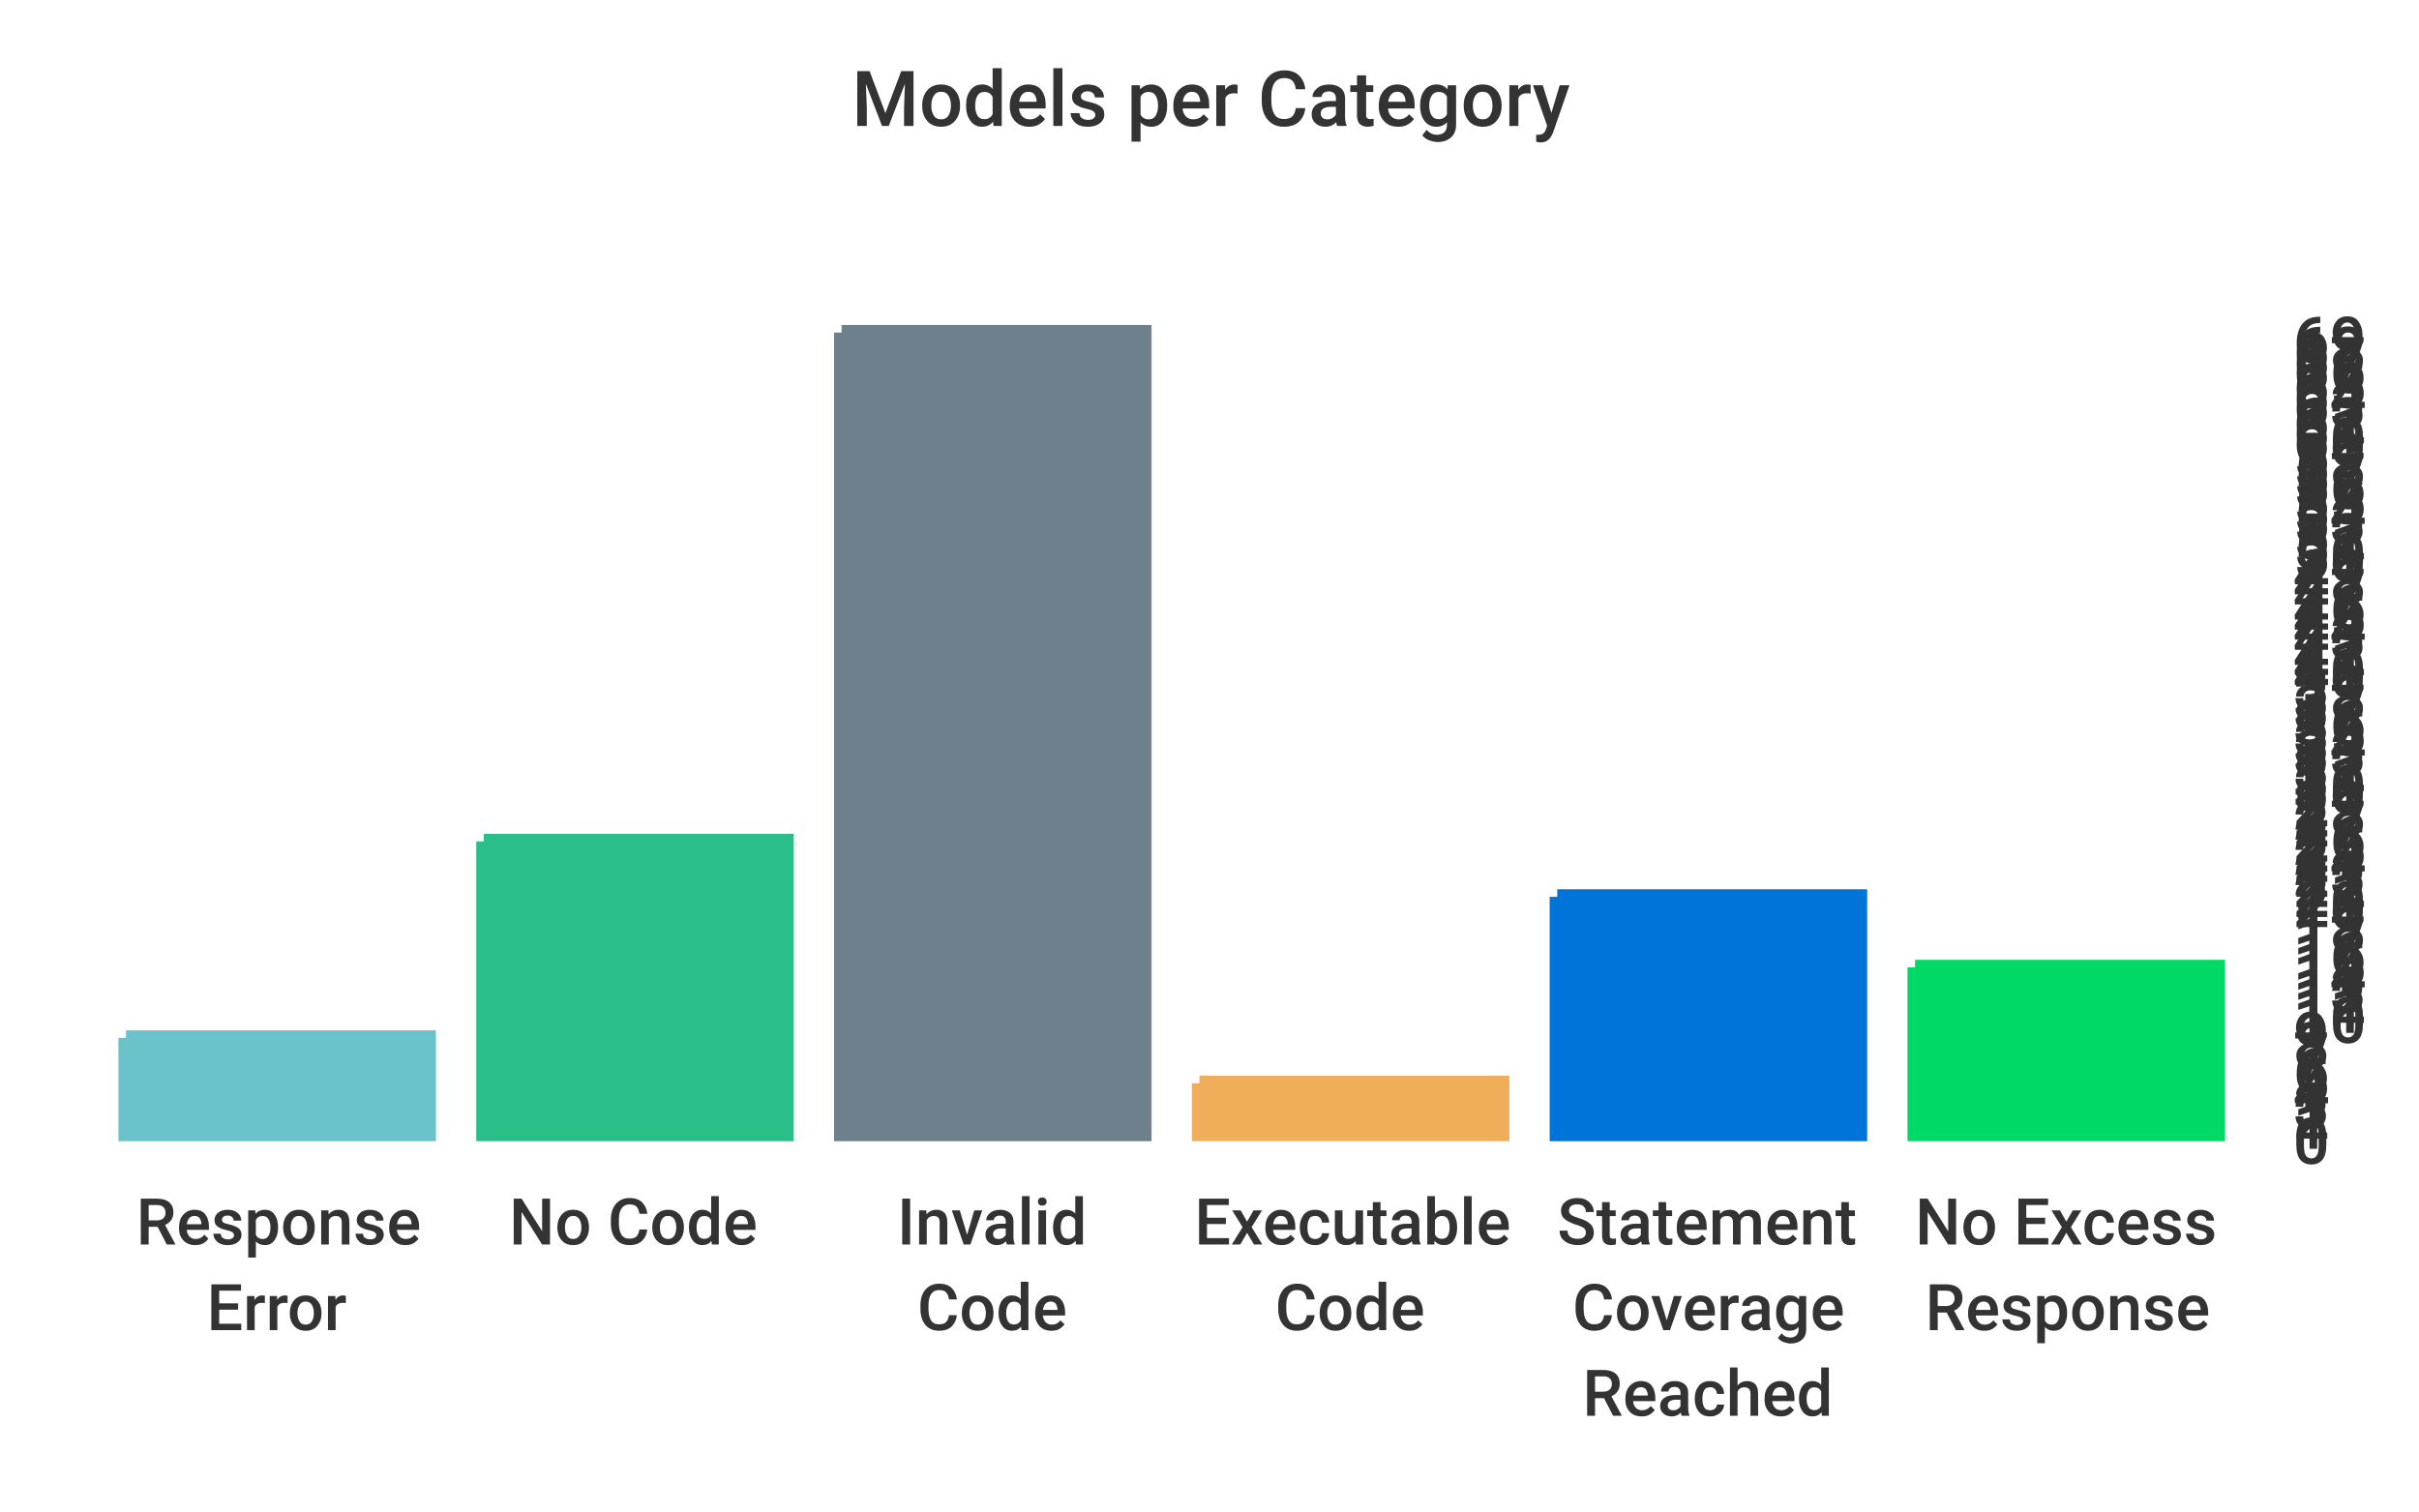
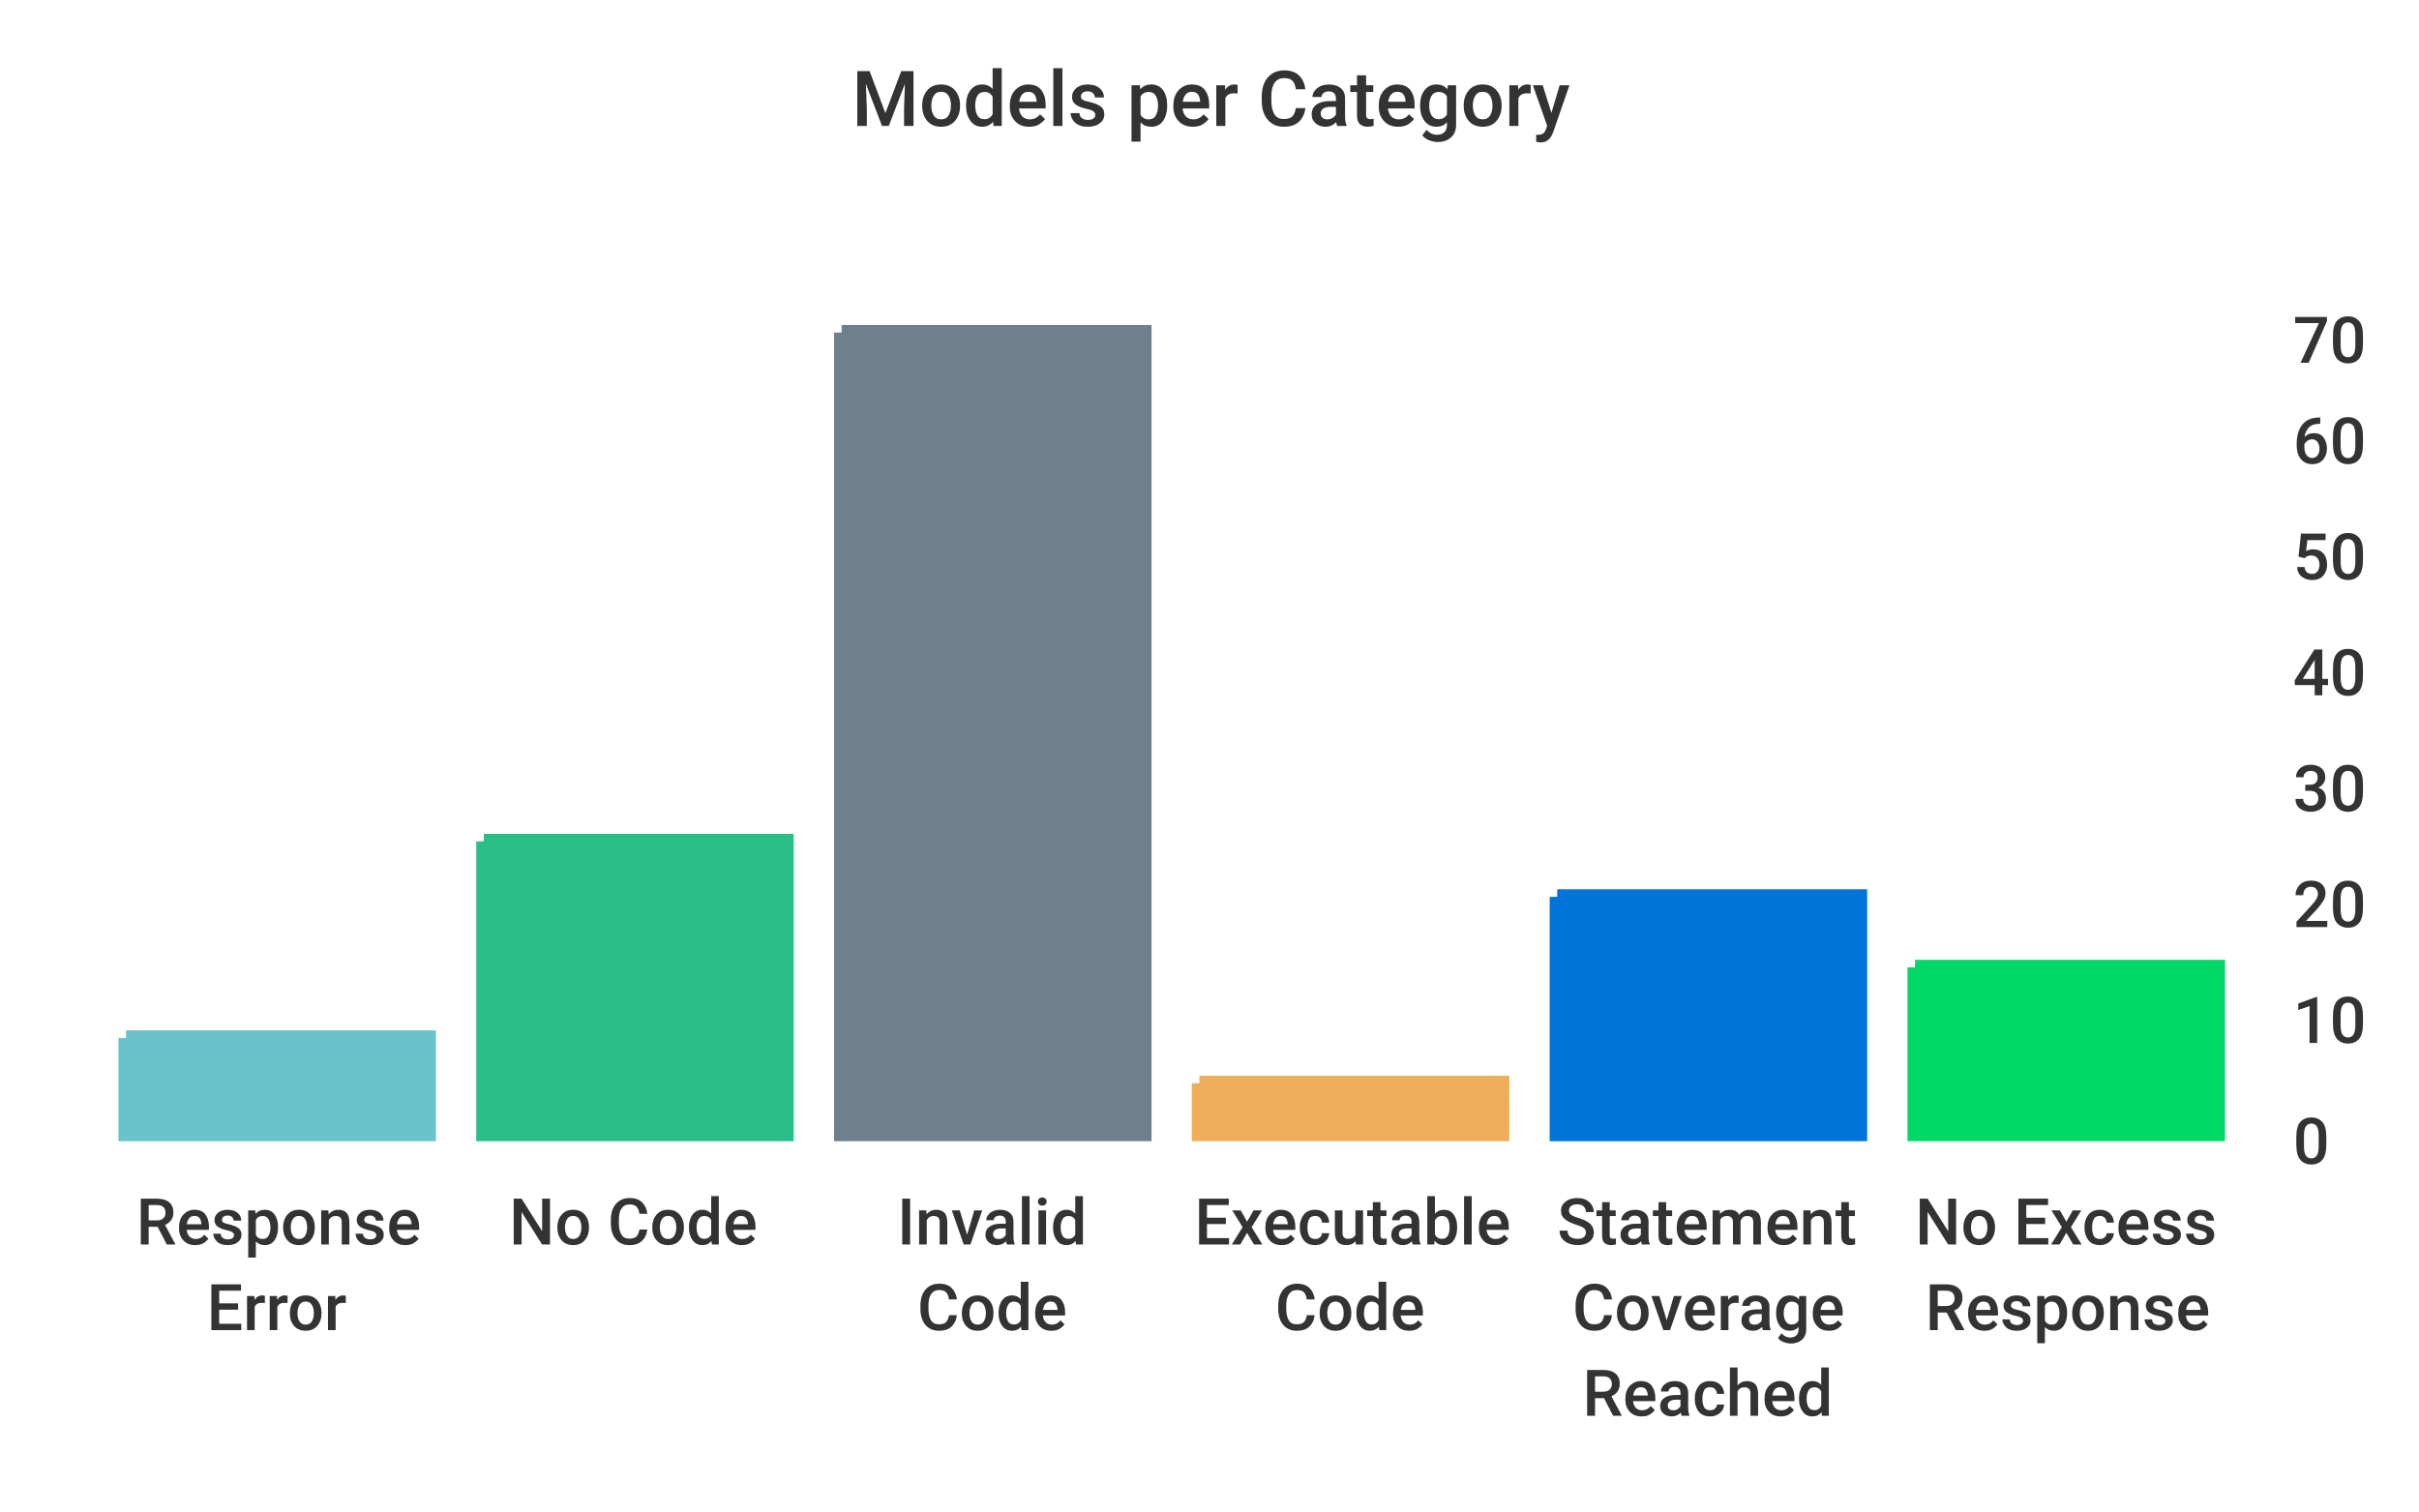
<svg xmlns="http://www.w3.org/2000/svg" width="480" height="300">\n<path d="M 0 0 L 480 0 L 480 300 L 0 300 L 0 0" style="stroke-width:0;stroke:rgba(255,255,255,1.0);fill:rgba(255,255,255,1.0)" />
  <path d="M 20 66 L 445 66 L 445 225 L 20 225 L 20 66" style="stroke-width:0;stroke:rgba(255,255,255,1.0);fill:rgba(255,255,255,1.0)" />
  <path d="M 25 206 L 85 206 L 85 225 L 25 225 L 25 206" style="stroke-width:3;stroke:rgba(106,195,203,1.0);fill:rgba(106,195,203,1.0)" />
  <path d="M 96 167 L 156 167 L 156 225 L 96 225 L 96 167" style="stroke-width:3;stroke:rgba(42,190,137,1.0);fill:rgba(42,190,137,1.0)" />
  <path d="M 167 66 L 227 66 L 227 225 L 167 225 L 167 66" style="stroke-width:3;stroke:rgba(110,128,139,1.0);fill:rgba(110,128,139,1.0)" />
  <path d="M 238 215 L 298 215 L 298 225 L 238 225 L 238 215" style="stroke-width:3;stroke:rgba(240,174,90,1.0);fill:rgba(240,174,90,1.0)" />
  <path d="M 309 178 L 369 178 L 369 225 L 309 225 L 309 178" style="stroke-width:3;stroke:rgba(0,116,217,1.0);fill:rgba(0,116,217,1.0)" />
  <path d="M 380 192 L 440 192 L 440 225 L 380 225 L 380 192" style="stroke-width:3;stroke:rgba(0,217,101,1.0);fill:rgba(0,217,101,1.0)" />
  <path d="M 20 225 L 445 225" style="stroke-width:0;stroke:rgba(51,51,51,1.0);fill:none" />
  <path d="M 20 225 L 20 230" style="stroke-width:0;stroke:rgba(51,51,51,1.0);fill:none" />
  <text x="27" y="247" style="stroke-width:0;stroke:none;fill:rgba(51,51,51,1.0);font-size:12.8px;font-family:'Roboto Medium',sans-serif">Response</text>
  <text x="41" y="264" style="stroke-width:0;stroke:none;fill:rgba(51,51,51,1.0);font-size:12.8px;font-family:'Roboto Medium',sans-serif">Error</text>
  <path d="M 91 225 L 91 230" style="stroke-width:0;stroke:rgba(51,51,51,1.0);fill:none" />
  <text x="101" y="247" style="stroke-width:0;stroke:none;fill:rgba(51,51,51,1.0);font-size:12.8px;font-family:'Roboto Medium',sans-serif">No Code</text>
  <path d="M 162 225 L 162 230" style="stroke-width:0;stroke:rgba(51,51,51,1.0);fill:none" />
  <text x="178" y="247" style="stroke-width:0;stroke:none;fill:rgba(51,51,51,1.0);font-size:12.8px;font-family:'Roboto Medium',sans-serif">Invalid</text>
  <text x="182" y="264" style="stroke-width:0;stroke:none;fill:rgba(51,51,51,1.0);font-size:12.8px;font-family:'Roboto Medium',sans-serif">Code</text>
  <path d="M 233 225 L 233 230" style="stroke-width:0;stroke:rgba(51,51,51,1.0);fill:none" />
  <text x="237" y="247" style="stroke-width:0;stroke:none;fill:rgba(51,51,51,1.0);font-size:12.8px;font-family:'Roboto Medium',sans-serif">Executable</text>
  <text x="253" y="264" style="stroke-width:0;stroke:none;fill:rgba(51,51,51,1.0);font-size:12.8px;font-family:'Roboto Medium',sans-serif">Code</text>
  <path d="M 304 225 L 304 230" style="stroke-width:0;stroke:rgba(51,51,51,1.0);fill:none" />
  <text x="309" y="247" style="stroke-width:0;stroke:none;fill:rgba(51,51,51,1.0);font-size:12.8px;font-family:'Roboto Medium',sans-serif">Statement</text>
  <text x="312" y="264" style="stroke-width:0;stroke:none;fill:rgba(51,51,51,1.0);font-size:12.8px;font-family:'Roboto Medium',sans-serif">Coverage</text>
  <text x="314" y="281" style="stroke-width:0;stroke:none;fill:rgba(51,51,51,1.0);font-size:12.8px;font-family:'Roboto Medium',sans-serif">Reached</text>
  <path d="M 375 225 L 375 230" style="stroke-width:0;stroke:rgba(51,51,51,1.0);fill:none" />
  <text x="380" y="247" style="stroke-width:0;stroke:none;fill:rgba(51,51,51,1.0);font-size:12.8px;font-family:'Roboto Medium',sans-serif">No Excess</text>
  <text x="382" y="264" style="stroke-width:0;stroke:none;fill:rgba(51,51,51,1.0);font-size:12.8px;font-family:'Roboto Medium',sans-serif">Response</text>
  <path d="M 445 225 L 445 66" style="stroke-width:0;stroke:rgba(51,51,51,1.0);fill:none" />
  <path d="M 445 225 L 450 225" style="stroke-width:0;stroke:rgba(51,51,51,1.0);fill:none" />
  <text x="455" y="231" style="stroke-width:0;stroke:none;fill:rgba(51,51,51,1.0);font-size:12.8px;font-family:'Roboto Medium',sans-serif">0</text>
-   <path d="M 445 222 L 450 222" style="stroke-width:0;stroke:rgba(51,51,51,1.0);fill:none" />
-   <text x="455" y="228" style="stroke-width:0;stroke:none;fill:rgba(51,51,51,1.0);font-size:12.8px;font-family:'Roboto Medium',sans-serif">1</text>
-   <path d="M 445 220 L 450 220" style="stroke-width:0;stroke:rgba(51,51,51,1.0);fill:none" />
-   <text x="455" y="226" style="stroke-width:0;stroke:none;fill:rgba(51,51,51,1.0);font-size:12.8px;font-family:'Roboto Medium',sans-serif">2</text>
-   <path d="M 445 218 L 450 218" style="stroke-width:0;stroke:rgba(51,51,51,1.0);fill:none" />
-   <text x="455" y="224" style="stroke-width:0;stroke:none;fill:rgba(51,51,51,1.0);font-size:12.8px;font-family:'Roboto Medium',sans-serif">3</text>
-   <path d="M 445 215 L 450 215" style="stroke-width:0;stroke:rgba(51,51,51,1.0);fill:none" />
-   <text x="455" y="221" style="stroke-width:0;stroke:none;fill:rgba(51,51,51,1.0);font-size:12.8px;font-family:'Roboto Medium',sans-serif">4</text>
-   <path d="M 445 213 L 450 213" style="stroke-width:0;stroke:rgba(51,51,51,1.0);fill:none" />
-   <text x="455" y="219" style="stroke-width:0;stroke:none;fill:rgba(51,51,51,1.0);font-size:12.8px;font-family:'Roboto Medium',sans-serif">5</text>
-   <path d="M 445 211 L 450 211" style="stroke-width:0;stroke:rgba(51,51,51,1.0);fill:none" />
-   <text x="455" y="217" style="stroke-width:0;stroke:none;fill:rgba(51,51,51,1.0);font-size:12.8px;font-family:'Roboto Medium',sans-serif">6</text>
-   <path d="M 445 208 L 450 208" style="stroke-width:0;stroke:rgba(51,51,51,1.0);fill:none" />
-   <text x="455" y="214" style="stroke-width:0;stroke:none;fill:rgba(51,51,51,1.0);font-size:12.8px;font-family:'Roboto Medium',sans-serif">7</text>
-   <path d="M 445 206 L 450 206" style="stroke-width:0;stroke:rgba(51,51,51,1.0);fill:none" />
-   <text x="455" y="212" style="stroke-width:0;stroke:none;fill:rgba(51,51,51,1.0);font-size:12.8px;font-family:'Roboto Medium',sans-serif">8</text>
-   <path d="M 445 204 L 450 204" style="stroke-width:0;stroke:rgba(51,51,51,1.0);fill:none" />
-   <text x="455" y="210" style="stroke-width:0;stroke:none;fill:rgba(51,51,51,1.0);font-size:12.8px;font-family:'Roboto Medium',sans-serif">9</text>
-   <path d="M 445 201 L 450 201" style="stroke-width:0;stroke:rgba(51,51,51,1.0);fill:none" />
+   <path d="M 445 222 L 450 201" style="stroke-width:0;stroke:rgba(51,51,51,1.0);fill:none" />
  <text x="455" y="207" style="stroke-width:0;stroke:none;fill:rgba(51,51,51,1.0);font-size:12.8px;font-family:'Roboto Medium',sans-serif">10</text>
-   <path d="M 445 199 L 450 199" style="stroke-width:0;stroke:rgba(51,51,51,1.0);fill:none" />
-   <text x="455" y="205" style="stroke-width:0;stroke:none;fill:rgba(51,51,51,1.0);font-size:12.8px;font-family:'Roboto Medium',sans-serif">11</text>
-   <path d="M 445 197 L 450 197" style="stroke-width:0;stroke:rgba(51,51,51,1.0);fill:none" />
-   <text x="455" y="203" style="stroke-width:0;stroke:none;fill:rgba(51,51,51,1.0);font-size:12.8px;font-family:'Roboto Medium',sans-serif">12</text>
-   <path d="M 445 195 L 450 195" style="stroke-width:0;stroke:rgba(51,51,51,1.0);fill:none" />
-   <text x="455" y="201" style="stroke-width:0;stroke:none;fill:rgba(51,51,51,1.0);font-size:12.8px;font-family:'Roboto Medium',sans-serif">13</text>
-   <path d="M 445 192 L 450 192" style="stroke-width:0;stroke:rgba(51,51,51,1.0);fill:none" />
-   <text x="455" y="198" style="stroke-width:0;stroke:none;fill:rgba(51,51,51,1.0);font-size:12.8px;font-family:'Roboto Medium',sans-serif">14</text>
-   <path d="M 445 190 L 450 190" style="stroke-width:0;stroke:rgba(51,51,51,1.0);fill:none" />
-   <text x="455" y="196" style="stroke-width:0;stroke:none;fill:rgba(51,51,51,1.0);font-size:12.8px;font-family:'Roboto Medium',sans-serif">15</text>
-   <path d="M 445 188 L 450 188" style="stroke-width:0;stroke:rgba(51,51,51,1.0);fill:none" />
-   <text x="455" y="194" style="stroke-width:0;stroke:none;fill:rgba(51,51,51,1.0);font-size:12.8px;font-family:'Roboto Medium',sans-serif">16</text>
-   <path d="M 445 185 L 450 185" style="stroke-width:0;stroke:rgba(51,51,51,1.0);fill:none" />
-   <text x="455" y="191" style="stroke-width:0;stroke:none;fill:rgba(51,51,51,1.0);font-size:12.8px;font-family:'Roboto Medium',sans-serif">17</text>
-   <path d="M 445 183 L 450 183" style="stroke-width:0;stroke:rgba(51,51,51,1.0);fill:none" />
-   <text x="455" y="189" style="stroke-width:0;stroke:none;fill:rgba(51,51,51,1.0);font-size:12.8px;font-family:'Roboto Medium',sans-serif">18</text>
-   <path d="M 445 181 L 450 181" style="stroke-width:0;stroke:rgba(51,51,51,1.0);fill:none" />
-   <text x="455" y="187" style="stroke-width:0;stroke:none;fill:rgba(51,51,51,1.0);font-size:12.8px;font-family:'Roboto Medium',sans-serif">19</text>
-   <path d="M 445 178 L 450 178" style="stroke-width:0;stroke:rgba(51,51,51,1.0);fill:none" />
+   <path d="M 445 199 L 450 178" style="stroke-width:0;stroke:rgba(51,51,51,1.0);fill:none" />
  <text x="455" y="184" style="stroke-width:0;stroke:none;fill:rgba(51,51,51,1.0);font-size:12.8px;font-family:'Roboto Medium',sans-serif">20</text>
-   <path d="M 445 176 L 450 176" style="stroke-width:0;stroke:rgba(51,51,51,1.0);fill:none" />
-   <text x="455" y="182" style="stroke-width:0;stroke:none;fill:rgba(51,51,51,1.0);font-size:12.8px;font-family:'Roboto Medium',sans-serif">21</text>
-   <path d="M 445 174 L 450 174" style="stroke-width:0;stroke:rgba(51,51,51,1.0);fill:none" />
-   <text x="455" y="180" style="stroke-width:0;stroke:none;fill:rgba(51,51,51,1.0);font-size:12.8px;font-family:'Roboto Medium',sans-serif">22</text>
-   <path d="M 445 172 L 450 172" style="stroke-width:0;stroke:rgba(51,51,51,1.0);fill:none" />
-   <text x="455" y="178" style="stroke-width:0;stroke:none;fill:rgba(51,51,51,1.0);font-size:12.8px;font-family:'Roboto Medium',sans-serif">23</text>
-   <path d="M 445 169 L 450 169" style="stroke-width:0;stroke:rgba(51,51,51,1.0);fill:none" />
-   <text x="455" y="175" style="stroke-width:0;stroke:none;fill:rgba(51,51,51,1.0);font-size:12.8px;font-family:'Roboto Medium',sans-serif">24</text>
-   <path d="M 445 167 L 450 167" style="stroke-width:0;stroke:rgba(51,51,51,1.0);fill:none" />
-   <text x="455" y="173" style="stroke-width:0;stroke:none;fill:rgba(51,51,51,1.0);font-size:12.8px;font-family:'Roboto Medium',sans-serif">25</text>
-   <path d="M 445 165 L 450 165" style="stroke-width:0;stroke:rgba(51,51,51,1.0);fill:none" />
-   <text x="455" y="171" style="stroke-width:0;stroke:none;fill:rgba(51,51,51,1.0);font-size:12.8px;font-family:'Roboto Medium',sans-serif">26</text>
-   <path d="M 445 162 L 450 162" style="stroke-width:0;stroke:rgba(51,51,51,1.0);fill:none" />
-   <text x="455" y="168" style="stroke-width:0;stroke:none;fill:rgba(51,51,51,1.0);font-size:12.8px;font-family:'Roboto Medium',sans-serif">27</text>
-   <path d="M 445 160 L 450 160" style="stroke-width:0;stroke:rgba(51,51,51,1.0);fill:none" />
-   <text x="455" y="166" style="stroke-width:0;stroke:none;fill:rgba(51,51,51,1.0);font-size:12.8px;font-family:'Roboto Medium',sans-serif">28</text>
-   <path d="M 445 158 L 450 158" style="stroke-width:0;stroke:rgba(51,51,51,1.0);fill:none" />
-   <text x="455" y="164" style="stroke-width:0;stroke:none;fill:rgba(51,51,51,1.0);font-size:12.8px;font-family:'Roboto Medium',sans-serif">29</text>
-   <path d="M 445 155 L 450 155" style="stroke-width:0;stroke:rgba(51,51,51,1.0);fill:none" />
+   <path d="M 445 176 L 450 155" style="stroke-width:0;stroke:rgba(51,51,51,1.0);fill:none" />
  <text x="455" y="161" style="stroke-width:0;stroke:none;fill:rgba(51,51,51,1.0);font-size:12.8px;font-family:'Roboto Medium',sans-serif">30</text>
-   <path d="M 445 153 L 450 153" style="stroke-width:0;stroke:rgba(51,51,51,1.0);fill:none" />
-   <text x="455" y="159" style="stroke-width:0;stroke:none;fill:rgba(51,51,51,1.0);font-size:12.8px;font-family:'Roboto Medium',sans-serif">31</text>
-   <path d="M 445 151 L 450 151" style="stroke-width:0;stroke:rgba(51,51,51,1.0);fill:none" />
-   <text x="455" y="157" style="stroke-width:0;stroke:none;fill:rgba(51,51,51,1.0);font-size:12.8px;font-family:'Roboto Medium',sans-serif">32</text>
-   <path d="M 445 148 L 450 148" style="stroke-width:0;stroke:rgba(51,51,51,1.0);fill:none" />
-   <text x="455" y="154" style="stroke-width:0;stroke:none;fill:rgba(51,51,51,1.0);font-size:12.8px;font-family:'Roboto Medium',sans-serif">33</text>
-   <path d="M 445 146 L 450 146" style="stroke-width:0;stroke:rgba(51,51,51,1.0);fill:none" />
-   <text x="455" y="152" style="stroke-width:0;stroke:none;fill:rgba(51,51,51,1.0);font-size:12.8px;font-family:'Roboto Medium',sans-serif">34</text>
-   <path d="M 445 144 L 450 144" style="stroke-width:0;stroke:rgba(51,51,51,1.0);fill:none" />
-   <text x="455" y="150" style="stroke-width:0;stroke:none;fill:rgba(51,51,51,1.0);font-size:12.8px;font-family:'Roboto Medium',sans-serif">35</text>
-   <path d="M 445 142 L 450 142" style="stroke-width:0;stroke:rgba(51,51,51,1.0);fill:none" />
-   <text x="455" y="148" style="stroke-width:0;stroke:none;fill:rgba(51,51,51,1.0);font-size:12.8px;font-family:'Roboto Medium',sans-serif">36</text>
-   <path d="M 445 139 L 450 139" style="stroke-width:0;stroke:rgba(51,51,51,1.0);fill:none" />
-   <text x="455" y="145" style="stroke-width:0;stroke:none;fill:rgba(51,51,51,1.0);font-size:12.8px;font-family:'Roboto Medium',sans-serif">37</text>
-   <path d="M 445 137 L 450 137" style="stroke-width:0;stroke:rgba(51,51,51,1.0);fill:none" />
-   <text x="455" y="143" style="stroke-width:0;stroke:none;fill:rgba(51,51,51,1.0);font-size:12.8px;font-family:'Roboto Medium',sans-serif">38</text>
-   <path d="M 445 135 L 450 135" style="stroke-width:0;stroke:rgba(51,51,51,1.0);fill:none" />
-   <text x="455" y="141" style="stroke-width:0;stroke:none;fill:rgba(51,51,51,1.0);font-size:12.8px;font-family:'Roboto Medium',sans-serif">39</text>
-   <path d="M 445 132 L 450 132" style="stroke-width:0;stroke:rgba(51,51,51,1.0);fill:none" />
+   <path d="M 445 153 L 450 132" style="stroke-width:0;stroke:rgba(51,51,51,1.0);fill:none" />
  <text x="455" y="138" style="stroke-width:0;stroke:none;fill:rgba(51,51,51,1.0);font-size:12.8px;font-family:'Roboto Medium',sans-serif">40</text>
-   <path d="M 445 130 L 450 130" style="stroke-width:0;stroke:rgba(51,51,51,1.0);fill:none" />
-   <text x="455" y="136" style="stroke-width:0;stroke:none;fill:rgba(51,51,51,1.0);font-size:12.8px;font-family:'Roboto Medium',sans-serif">41</text>
-   <path d="M 445 128 L 450 128" style="stroke-width:0;stroke:rgba(51,51,51,1.0);fill:none" />
-   <text x="455" y="134" style="stroke-width:0;stroke:none;fill:rgba(51,51,51,1.0);font-size:12.8px;font-family:'Roboto Medium',sans-serif">42</text>
-   <path d="M 445 125 L 450 125" style="stroke-width:0;stroke:rgba(51,51,51,1.0);fill:none" />
-   <text x="455" y="131" style="stroke-width:0;stroke:none;fill:rgba(51,51,51,1.0);font-size:12.8px;font-family:'Roboto Medium',sans-serif">43</text>
-   <path d="M 445 123 L 450 123" style="stroke-width:0;stroke:rgba(51,51,51,1.0);fill:none" />
-   <text x="455" y="129" style="stroke-width:0;stroke:none;fill:rgba(51,51,51,1.0);font-size:12.8px;font-family:'Roboto Medium',sans-serif">44</text>
-   <path d="M 445 121 L 450 121" style="stroke-width:0;stroke:rgba(51,51,51,1.0);fill:none" />
-   <text x="455" y="127" style="stroke-width:0;stroke:none;fill:rgba(51,51,51,1.0);font-size:12.8px;font-family:'Roboto Medium',sans-serif">45</text>
-   <path d="M 445 119 L 450 119" style="stroke-width:0;stroke:rgba(51,51,51,1.0);fill:none" />
-   <text x="455" y="125" style="stroke-width:0;stroke:none;fill:rgba(51,51,51,1.0);font-size:12.8px;font-family:'Roboto Medium',sans-serif">46</text>
-   <path d="M 445 116 L 450 116" style="stroke-width:0;stroke:rgba(51,51,51,1.0);fill:none" />
-   <text x="455" y="122" style="stroke-width:0;stroke:none;fill:rgba(51,51,51,1.0);font-size:12.8px;font-family:'Roboto Medium',sans-serif">47</text>
-   <path d="M 445 114 L 450 114" style="stroke-width:0;stroke:rgba(51,51,51,1.0);fill:none" />
-   <text x="455" y="120" style="stroke-width:0;stroke:none;fill:rgba(51,51,51,1.0);font-size:12.8px;font-family:'Roboto Medium',sans-serif">48</text>
-   <path d="M 445 112 L 450 112" style="stroke-width:0;stroke:rgba(51,51,51,1.0);fill:none" />
-   <text x="455" y="118" style="stroke-width:0;stroke:none;fill:rgba(51,51,51,1.0);font-size:12.8px;font-family:'Roboto Medium',sans-serif">49</text>
-   <path d="M 445 109 L 450 109" style="stroke-width:0;stroke:rgba(51,51,51,1.0);fill:none" />
+   <path d="M 445 130 L 450 109" style="stroke-width:0;stroke:rgba(51,51,51,1.0);fill:none" />
  <text x="455" y="115" style="stroke-width:0;stroke:none;fill:rgba(51,51,51,1.0);font-size:12.8px;font-family:'Roboto Medium',sans-serif">50</text>
-   <path d="M 445 107 L 450 107" style="stroke-width:0;stroke:rgba(51,51,51,1.0);fill:none" />
-   <text x="455" y="113" style="stroke-width:0;stroke:none;fill:rgba(51,51,51,1.0);font-size:12.8px;font-family:'Roboto Medium',sans-serif">51</text>
-   <path d="M 445 105 L 450 105" style="stroke-width:0;stroke:rgba(51,51,51,1.0);fill:none" />
-   <text x="455" y="111" style="stroke-width:0;stroke:none;fill:rgba(51,51,51,1.0);font-size:12.8px;font-family:'Roboto Medium',sans-serif">52</text>
-   <path d="M 445 102 L 450 102" style="stroke-width:0;stroke:rgba(51,51,51,1.0);fill:none" />
-   <text x="455" y="108" style="stroke-width:0;stroke:none;fill:rgba(51,51,51,1.0);font-size:12.8px;font-family:'Roboto Medium',sans-serif">53</text>
-   <path d="M 445 100 L 450 100" style="stroke-width:0;stroke:rgba(51,51,51,1.0);fill:none" />
-   <text x="455" y="106" style="stroke-width:0;stroke:none;fill:rgba(51,51,51,1.0);font-size:12.8px;font-family:'Roboto Medium',sans-serif">54</text>
-   <path d="M 445 98 L 450 98" style="stroke-width:0;stroke:rgba(51,51,51,1.0);fill:none" />
-   <text x="455" y="104" style="stroke-width:0;stroke:none;fill:rgba(51,51,51,1.0);font-size:12.8px;font-family:'Roboto Medium',sans-serif">55</text>
-   <path d="M 445 95 L 450 95" style="stroke-width:0;stroke:rgba(51,51,51,1.0);fill:none" />
-   <text x="455" y="101" style="stroke-width:0;stroke:none;fill:rgba(51,51,51,1.0);font-size:12.8px;font-family:'Roboto Medium',sans-serif">56</text>
-   <path d="M 445 93 L 450 93" style="stroke-width:0;stroke:rgba(51,51,51,1.0);fill:none" />
-   <text x="455" y="99" style="stroke-width:0;stroke:none;fill:rgba(51,51,51,1.0);font-size:12.8px;font-family:'Roboto Medium',sans-serif">57</text>
-   <path d="M 445 91 L 450 91" style="stroke-width:0;stroke:rgba(51,51,51,1.0);fill:none" />
-   <text x="455" y="97" style="stroke-width:0;stroke:none;fill:rgba(51,51,51,1.0);font-size:12.8px;font-family:'Roboto Medium',sans-serif">58</text>
-   <path d="M 445 89 L 450 89" style="stroke-width:0;stroke:rgba(51,51,51,1.0);fill:none" />
-   <text x="455" y="95" style="stroke-width:0;stroke:none;fill:rgba(51,51,51,1.0);font-size:12.8px;font-family:'Roboto Medium',sans-serif">59</text>
-   <path d="M 445 86 L 450 86" style="stroke-width:0;stroke:rgba(51,51,51,1.0);fill:none" />
+   <path d="M 445 107 L 450 86" style="stroke-width:0;stroke:rgba(51,51,51,1.0);fill:none" />
  <text x="455" y="92" style="stroke-width:0;stroke:none;fill:rgba(51,51,51,1.0);font-size:12.8px;font-family:'Roboto Medium',sans-serif">60</text>
-   <path d="M 445 84 L 450 84" style="stroke-width:0;stroke:rgba(51,51,51,1.0);fill:none" />
-   <text x="455" y="90" style="stroke-width:0;stroke:none;fill:rgba(51,51,51,1.0);font-size:12.8px;font-family:'Roboto Medium',sans-serif">61</text>
-   <path d="M 445 82 L 450 82" style="stroke-width:0;stroke:rgba(51,51,51,1.0);fill:none" />
-   <text x="455" y="88" style="stroke-width:0;stroke:none;fill:rgba(51,51,51,1.0);font-size:12.8px;font-family:'Roboto Medium',sans-serif">62</text>
-   <path d="M 445 79 L 450 79" style="stroke-width:0;stroke:rgba(51,51,51,1.0);fill:none" />
-   <text x="455" y="85" style="stroke-width:0;stroke:none;fill:rgba(51,51,51,1.0);font-size:12.8px;font-family:'Roboto Medium',sans-serif">63</text>
-   <path d="M 445 77 L 450 77" style="stroke-width:0;stroke:rgba(51,51,51,1.0);fill:none" />
-   <text x="455" y="83" style="stroke-width:0;stroke:none;fill:rgba(51,51,51,1.0);font-size:12.8px;font-family:'Roboto Medium',sans-serif">64</text>
-   <path d="M 445 75 L 450 75" style="stroke-width:0;stroke:rgba(51,51,51,1.0);fill:none" />
-   <text x="455" y="81" style="stroke-width:0;stroke:none;fill:rgba(51,51,51,1.0);font-size:12.8px;font-family:'Roboto Medium',sans-serif">65</text>
-   <path d="M 445 72 L 450 72" style="stroke-width:0;stroke:rgba(51,51,51,1.0);fill:none" />
-   <text x="455" y="78" style="stroke-width:0;stroke:none;fill:rgba(51,51,51,1.0);font-size:12.8px;font-family:'Roboto Medium',sans-serif">66</text>
-   <path d="M 445 70 L 450 70" style="stroke-width:0;stroke:rgba(51,51,51,1.0);fill:none" />
-   <text x="455" y="76" style="stroke-width:0;stroke:none;fill:rgba(51,51,51,1.0);font-size:12.8px;font-family:'Roboto Medium',sans-serif">67</text>
-   <path d="M 445 68 L 450 68" style="stroke-width:0;stroke:rgba(51,51,51,1.0);fill:none" />
-   <text x="455" y="74" style="stroke-width:0;stroke:none;fill:rgba(51,51,51,1.0);font-size:12.8px;font-family:'Roboto Medium',sans-serif">68</text>
-   <path d="M 445 66 L 450 66" style="stroke-width:0;stroke:rgba(51,51,51,1.0);fill:none" />
-   <text x="455" y="72" style="stroke-width:0;stroke:none;fill:rgba(51,51,51,1.0);font-size:12.8px;font-family:'Roboto Medium',sans-serif">69</text>
+   <path d="M 445 84 L 450 66" style="stroke-width:0;stroke:rgba(51,51,51,1.0);fill:none" />
+   <text x="455" y="72" style="stroke-width:0;stroke:none;fill:rgba(51,51,51,1.0);font-size:12.8px;font-family:'Roboto Medium',sans-serif">70</text>
  <path d="M 20 225 L 445 225" style="stroke-width:0;stroke:none;fill:none" />
  <path d="M 20 222 L 445 222" style="stroke-width:0;stroke:none;fill:none" />
  <path d="M 20 220 L 445 220" style="stroke-width:0;stroke:none;fill:none" />
  <path d="M 20 218 L 445 218" style="stroke-width:0;stroke:none;fill:none" />
  <path d="M 20 215 L 445 215" style="stroke-width:0;stroke:none;fill:none" />
  <path d="M 20 213 L 445 213" style="stroke-width:0;stroke:none;fill:none" />
  <path d="M 20 211 L 445 211" style="stroke-width:0;stroke:none;fill:none" />
  <path d="M 20 208 L 445 208" style="stroke-width:0;stroke:none;fill:none" />
  <path d="M 20 206 L 445 206" style="stroke-width:0;stroke:none;fill:none" />
  <path d="M 20 204 L 445 204" style="stroke-width:0;stroke:none;fill:none" />
  <path d="M 20 201 L 445 201" style="stroke-width:0;stroke:none;fill:none" />
  <path d="M 20 199 L 445 199" style="stroke-width:0;stroke:none;fill:none" />
  <path d="M 20 197 L 445 197" style="stroke-width:0;stroke:none;fill:none" />
  <path d="M 20 195 L 445 195" style="stroke-width:0;stroke:none;fill:none" />
  <path d="M 20 192 L 445 192" style="stroke-width:0;stroke:none;fill:none" />
  <path d="M 20 190 L 445 190" style="stroke-width:0;stroke:none;fill:none" />
  <path d="M 20 188 L 445 188" style="stroke-width:0;stroke:none;fill:none" />
  <path d="M 20 185 L 445 185" style="stroke-width:0;stroke:none;fill:none" />
  <path d="M 20 183 L 445 183" style="stroke-width:0;stroke:none;fill:none" />
  <path d="M 20 181 L 445 181" style="stroke-width:0;stroke:none;fill:none" />
  <path d="M 20 178 L 445 178" style="stroke-width:0;stroke:none;fill:none" />
  <path d="M 20 176 L 445 176" style="stroke-width:0;stroke:none;fill:none" />
  <path d="M 20 174 L 445 174" style="stroke-width:0;stroke:none;fill:none" />
  <path d="M 20 172 L 445 172" style="stroke-width:0;stroke:none;fill:none" />
  <path d="M 20 169 L 445 169" style="stroke-width:0;stroke:none;fill:none" />
  <path d="M 20 167 L 445 167" style="stroke-width:0;stroke:none;fill:none" />
  <path d="M 20 165 L 445 165" style="stroke-width:0;stroke:none;fill:none" />
  <path d="M 20 162 L 445 162" style="stroke-width:0;stroke:none;fill:none" />
  <path d="M 20 160 L 445 160" style="stroke-width:0;stroke:none;fill:none" />
  <path d="M 20 158 L 445 158" style="stroke-width:0;stroke:none;fill:none" />
  <path d="M 20 155 L 445 155" style="stroke-width:0;stroke:none;fill:none" />
  <path d="M 20 153 L 445 153" style="stroke-width:0;stroke:none;fill:none" />
  <path d="M 20 151 L 445 151" style="stroke-width:0;stroke:none;fill:none" />
  <path d="M 20 148 L 445 148" style="stroke-width:0;stroke:none;fill:none" />
  <path d="M 20 146 L 445 146" style="stroke-width:0;stroke:none;fill:none" />
  <path d="M 20 144 L 445 144" style="stroke-width:0;stroke:none;fill:none" />
  <path d="M 20 142 L 445 142" style="stroke-width:0;stroke:none;fill:none" />
  <path d="M 20 139 L 445 139" style="stroke-width:0;stroke:none;fill:none" />
  <path d="M 20 137 L 445 137" style="stroke-width:0;stroke:none;fill:none" />
  <path d="M 20 135 L 445 135" style="stroke-width:0;stroke:none;fill:none" />
  <path d="M 20 132 L 445 132" style="stroke-width:0;stroke:none;fill:none" />
  <path d="M 20 130 L 445 130" style="stroke-width:0;stroke:none;fill:none" />
  <path d="M 20 128 L 445 128" style="stroke-width:0;stroke:none;fill:none" />
  <path d="M 20 125 L 445 125" style="stroke-width:0;stroke:none;fill:none" />
  <path d="M 20 123 L 445 123" style="stroke-width:0;stroke:none;fill:none" />
  <path d="M 20 121 L 445 121" style="stroke-width:0;stroke:none;fill:none" />
  <path d="M 20 119 L 445 119" style="stroke-width:0;stroke:none;fill:none" />
  <path d="M 20 116 L 445 116" style="stroke-width:0;stroke:none;fill:none" />
  <path d="M 20 114 L 445 114" style="stroke-width:0;stroke:none;fill:none" />
  <path d="M 20 112 L 445 112" style="stroke-width:0;stroke:none;fill:none" />
  <path d="M 20 109 L 445 109" style="stroke-width:0;stroke:none;fill:none" />
  <path d="M 20 107 L 445 107" style="stroke-width:0;stroke:none;fill:none" />
  <path d="M 20 105 L 445 105" style="stroke-width:0;stroke:none;fill:none" />
  <path d="M 20 102 L 445 102" style="stroke-width:0;stroke:none;fill:none" />
  <path d="M 20 100 L 445 100" style="stroke-width:0;stroke:none;fill:none" />
  <path d="M 20 98 L 445 98" style="stroke-width:0;stroke:none;fill:none" />
  <path d="M 20 95 L 445 95" style="stroke-width:0;stroke:none;fill:none" />
  <path d="M 20 93 L 445 93" style="stroke-width:0;stroke:none;fill:none" />
  <path d="M 20 91 L 445 91" style="stroke-width:0;stroke:none;fill:none" />
  <path d="M 20 89 L 445 89" style="stroke-width:0;stroke:none;fill:none" />
  <path d="M 20 86 L 445 86" style="stroke-width:0;stroke:none;fill:none" />
  <path d="M 20 84 L 445 84" style="stroke-width:0;stroke:none;fill:none" />
  <path d="M 20 82 L 445 82" style="stroke-width:0;stroke:none;fill:none" />
  <path d="M 20 79 L 445 79" style="stroke-width:0;stroke:none;fill:none" />
  <path d="M 20 77 L 445 77" style="stroke-width:0;stroke:none;fill:none" />
  <path d="M 20 75 L 445 75" style="stroke-width:0;stroke:none;fill:none" />
  <path d="M 20 72 L 445 72" style="stroke-width:0;stroke:none;fill:none" />
  <path d="M 20 70 L 445 70" style="stroke-width:0;stroke:none;fill:none" />
  <path d="M 20 68 L 445 68" style="stroke-width:0;stroke:none;fill:none" />
  <text x="169" y="25" style="stroke-width:0;stroke:none;fill:rgba(51,51,51,1.0);font-size:15.3px;font-family:'Roboto Medium',sans-serif">Models per Category</text>
</svg>
